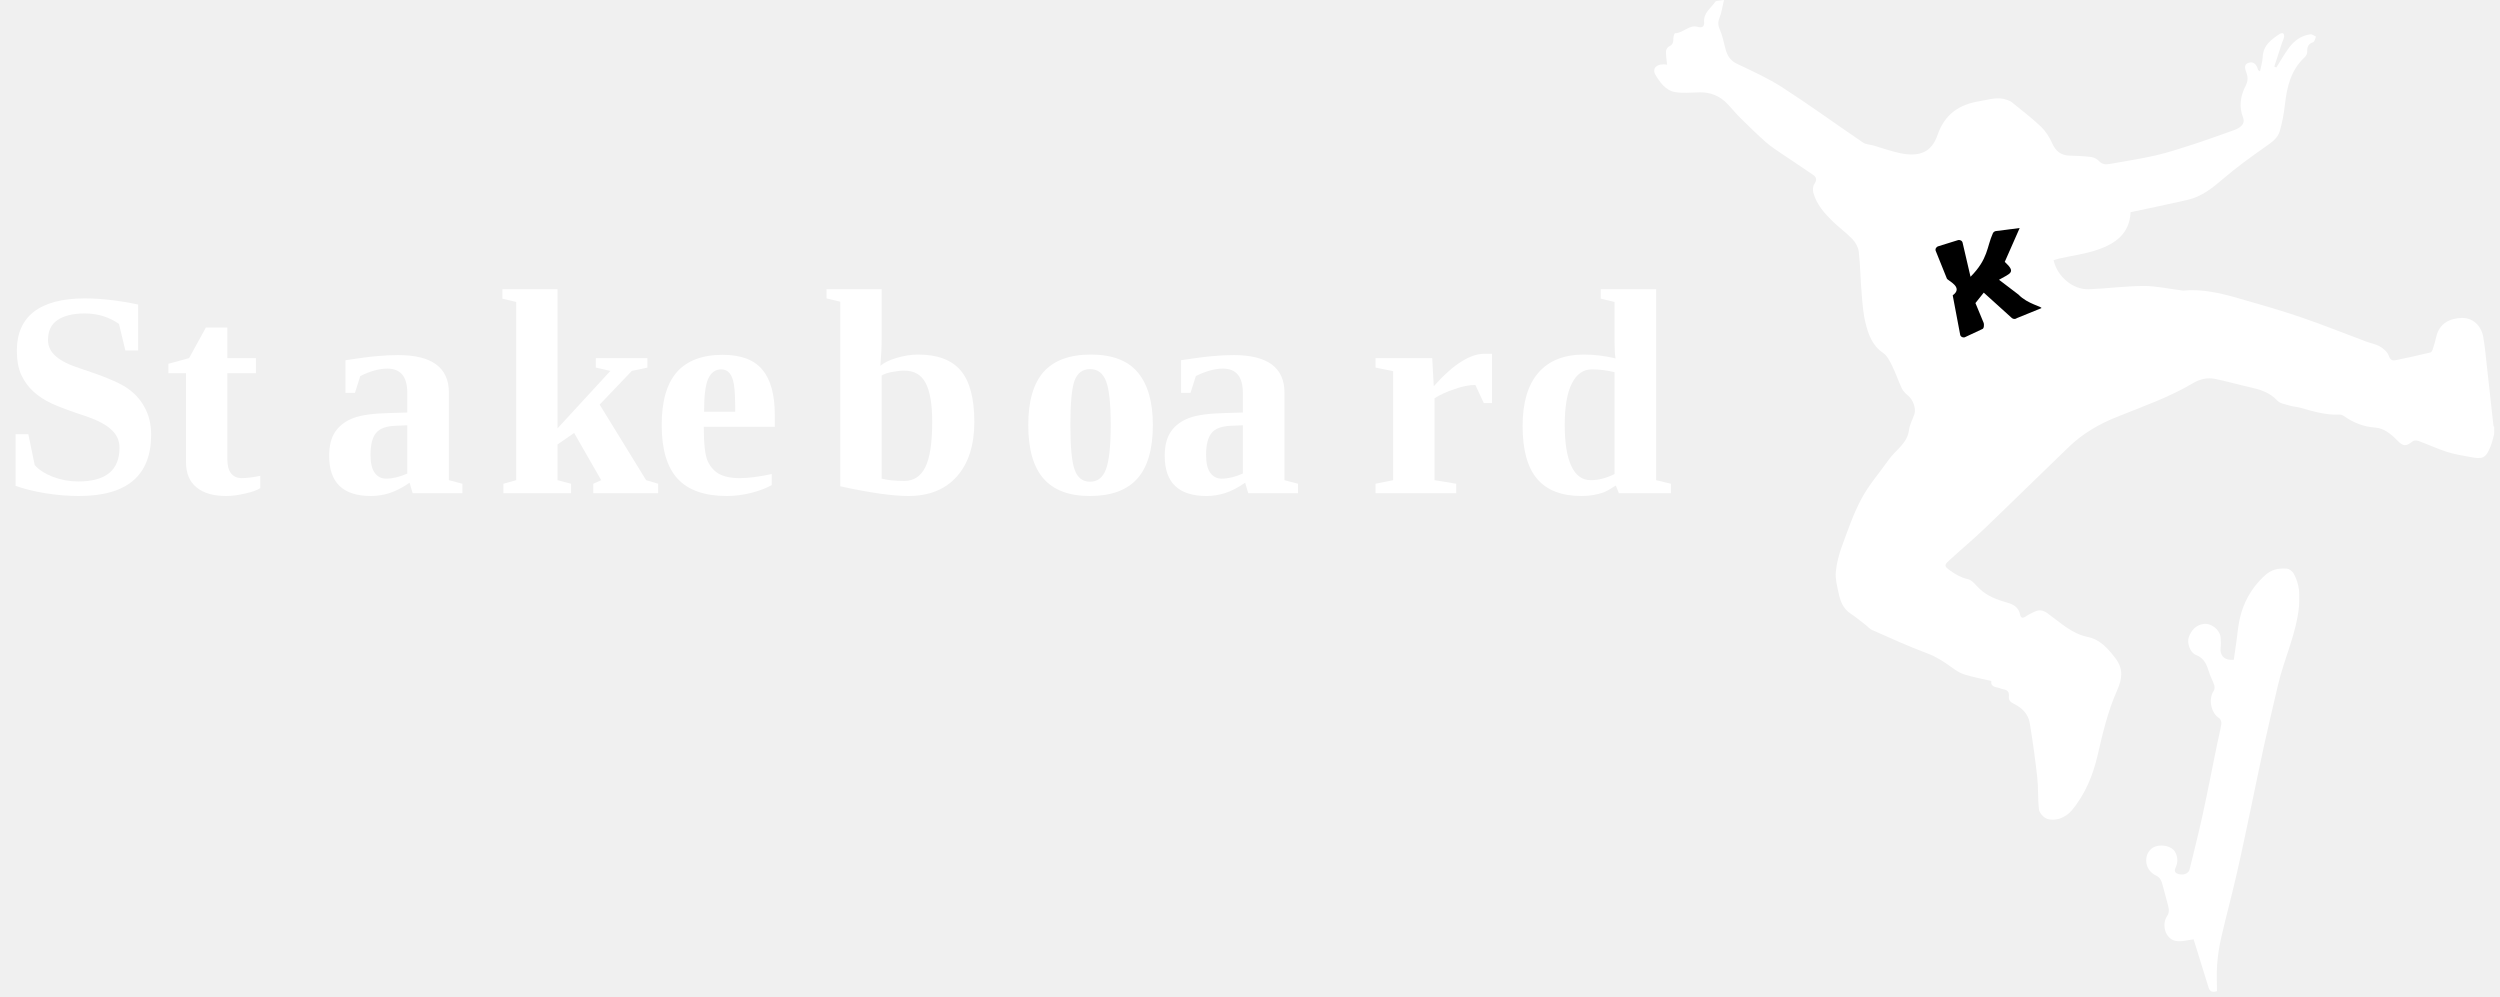
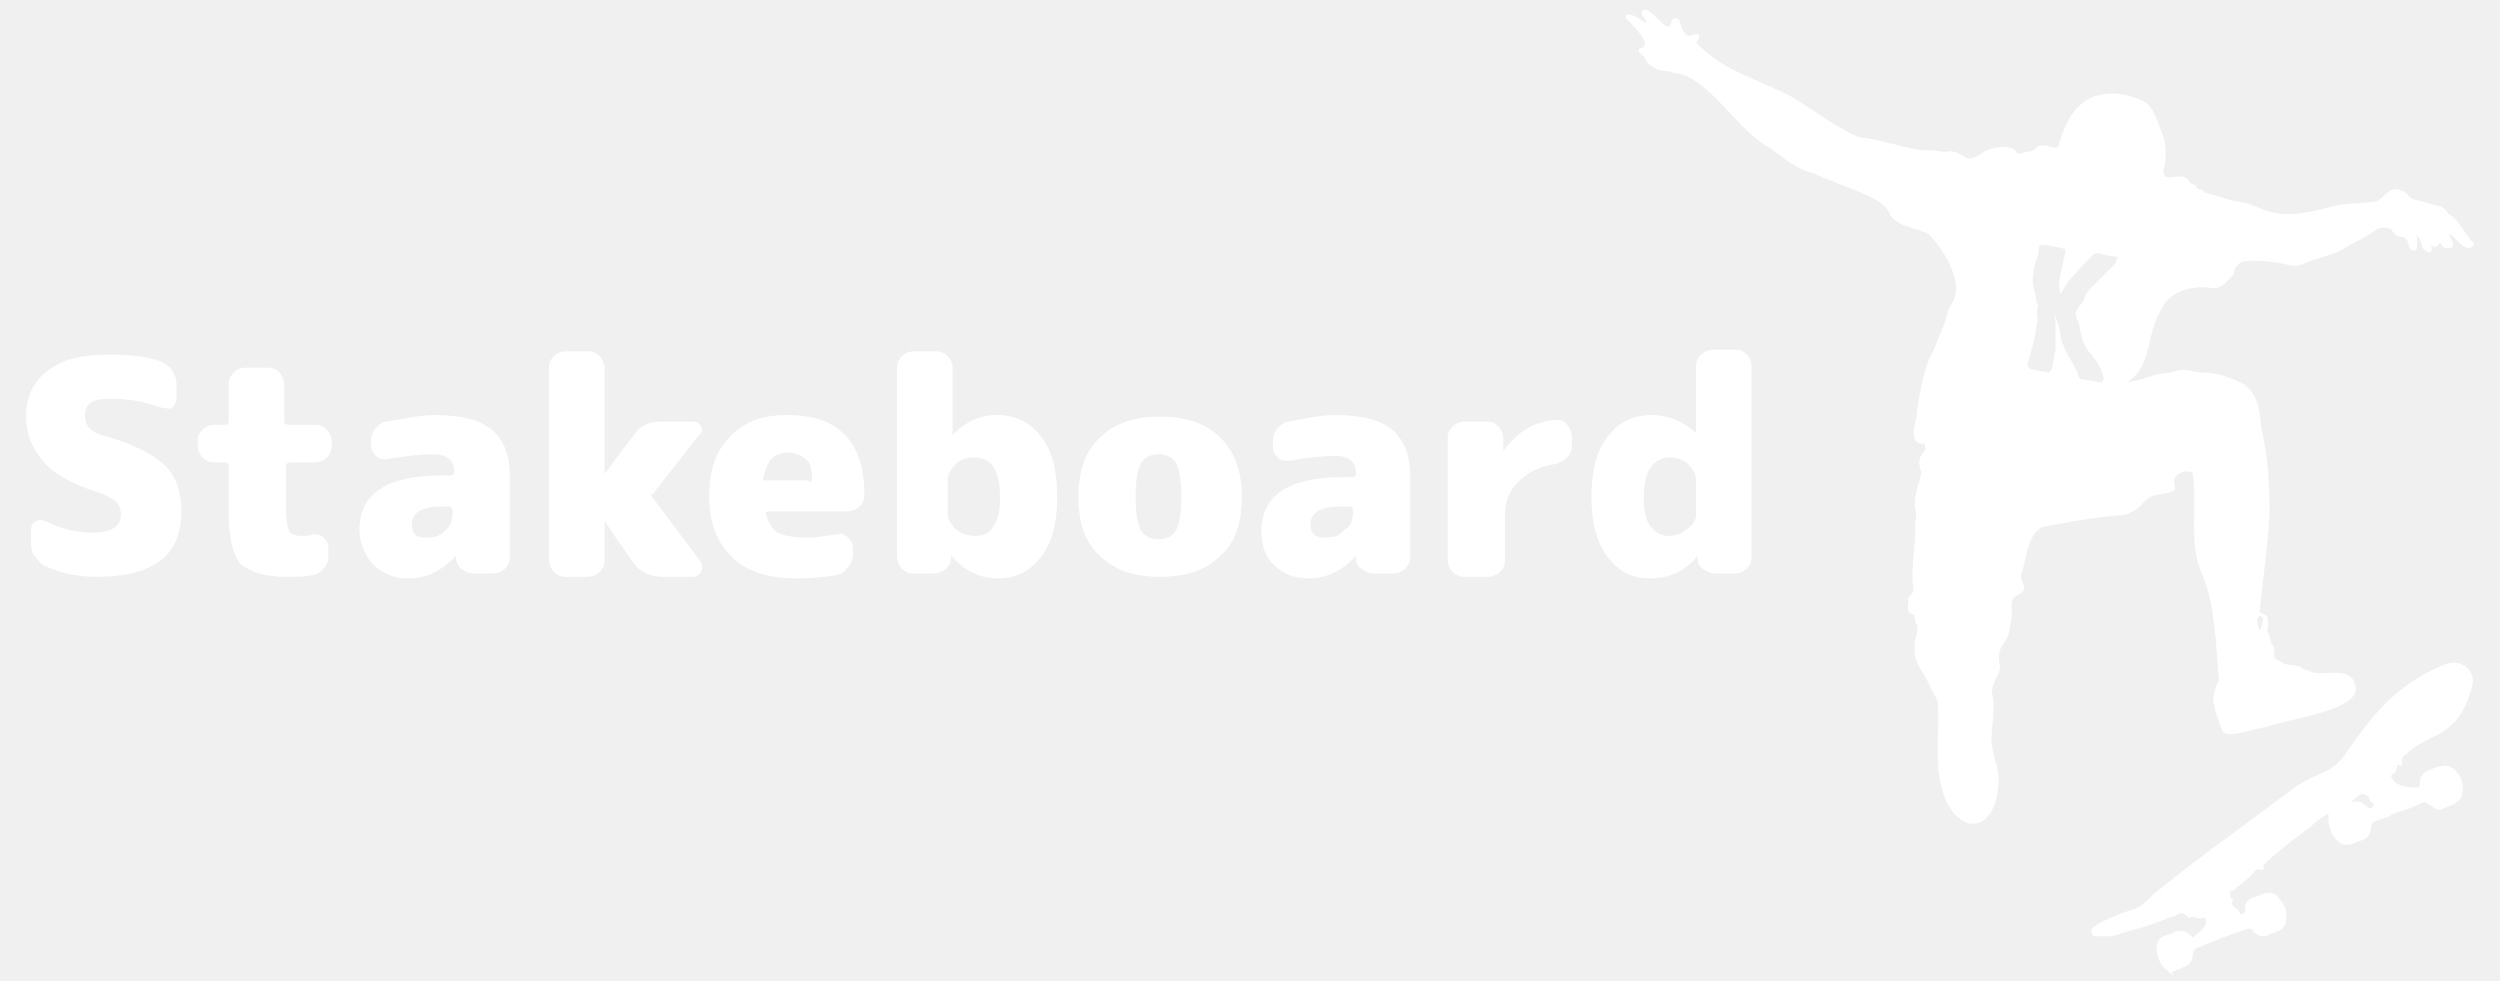
- <svg xmlns="http://www.w3.org/2000/svg" xmlns:xlink="http://www.w3.org/1999/xlink" width="153px" height="61px" viewBox="0 0 153 61" version="1.1">
-   <defs>
-     <polygon id="path-1" points="0 0 51.429 0 51.429 50.173 0 50.173" />
-     <polygon id="path-3" points="0 0 9.386 0 9.386 25.924 0 25.924" />
-   </defs>
-   <g id="Design" stroke="none" stroke-width="1" fill="none" fill-rule="evenodd">
-     <g id="Desktop-HD-Copy-5" transform="translate(-1074, -649)">
-       <g id="Group-7" transform="translate(1030, 557)">
-         <g id="Group-30" transform="translate(44, 92)">
-           <text id="Stakeboard" font-family="RoundedMplus1c-Black, Rounded Mplus 1c" font-size="18" font-weight="800" letter-spacing="-0.54" fill="#FFFFFF">
-             <tspan x="2.27373675e-13" y="30.185">S</tspan>
-             <tspan x="10.008" y="30.185" letter-spacing="-0.18">t</tspan>
-             <tspan x="19.566" y="30.185">a</tspan>
-             <tspan x="30.294" y="30.185" letter-spacing="-0.72">k</tspan>
-             <tspan x="39.888" y="30.185">e</tspan>
-             <tspan x="50.346" y="30.185" letter-spacing="0.18">b</tspan>
-             <tspan x="62.244" y="30.185">oa</tspan>
-             <tspan x="83.7" y="30.185" letter-spacing="-0.36">r</tspan>
-             <tspan x="92.448" y="30.185">d</tspan>
-           </text>
-           <g id="Group-29" transform="translate(101.2321, 0)">
-             <path d="M19.153,13.764 L20.545,13.33 C20.697,13.283 20.854,13.363 20.887,13.503 L21.452,15.934 C22.724,14.652 22.598,13.823 23.043,12.839 C23.078,12.762 23.155,12.702 23.243,12.682 L24.952,12.463 L23.89,14.874 C24.723,15.635 24.285,15.682 23.481,16.147 L24.872,17.206 C25.503,17.876 26.614,18.07 26.489,18.17 L24.761,18.874 C24.65,18.963 24.487,18.959 24.389,18.866 L22.395,17.063 L21.802,17.805 L22.393,19.232 C22.424,19.365 22.419,19.631 22.273,19.665 L21.036,20.244 C20.877,20.281 20.725,20.183 20.711,20.035 L20.184,17.255 C20.987,16.678 19.83,16.215 19.769,16.062 L18.976,14.093 C18.923,13.961 19.004,13.811 19.153,13.764" id="Fill-19" fill="#000000" />
-             <g id="Group-23">
-               <mask id="mask-2" fill="white">
-                 <use xlink:href="#path-1" />
-               </mask>
-               <g id="Clip-22" />
-               <path d="M51.429,26.505 C51.353,26.771 51.297,27.045 51.197,27.302 C50.898,28.067 50.691,28.106 49.976,27.974 C49.49,27.884 48.997,27.808 48.53,27.658 C47.935,27.468 47.365,27.202 46.779,26.986 C46.677,26.948 46.51,26.944 46.433,27.003 C46.017,27.326 45.857,27.341 45.485,26.958 C45.102,26.564 44.671,26.206 44.13,26.168 C43.404,26.116 42.788,25.866 42.21,25.458 C42.133,25.405 42.023,25.367 41.931,25.372 C41.095,25.414 40.312,25.168 39.523,24.948 C39.333,24.895 39.129,24.89 38.941,24.832 C38.665,24.747 38.318,24.709 38.143,24.519 C37.669,24.007 37.073,23.832 36.435,23.692 C35.725,23.535 35.025,23.327 34.313,23.186 C33.851,23.095 33.4,23.202 32.986,23.447 C31.509,24.321 29.894,24.884 28.312,25.519 C27.229,25.953 26.237,26.531 25.395,27.338 C23.659,29.004 21.947,30.695 20.209,32.36 C19.514,33.026 18.772,33.642 18.062,34.293 C17.723,34.605 17.764,34.664 18.132,34.928 C18.467,35.168 18.789,35.354 19.208,35.446 C19.48,35.506 19.696,35.832 19.929,36.047 C20.407,36.487 20.993,36.709 21.602,36.879 C21.996,36.99 22.308,37.166 22.397,37.609 C22.441,37.833 22.561,37.853 22.75,37.722 C22.922,37.602 23.116,37.513 23.308,37.425 C23.59,37.297 23.813,37.344 24.089,37.543 C24.859,38.096 25.545,38.781 26.545,38.984 C27.291,39.135 27.784,39.696 28.239,40.295 C28.739,40.955 28.643,41.559 28.328,42.268 C27.771,43.522 27.456,44.855 27.149,46.195 C26.865,47.434 26.381,48.627 25.538,49.621 C25.203,50.016 24.494,50.346 23.967,50.072 C23.779,49.975 23.574,49.728 23.551,49.528 C23.476,48.882 23.52,48.222 23.448,47.575 C23.326,46.467 23.171,45.362 22.991,44.261 C22.898,43.699 22.518,43.314 22.009,43.071 C21.807,42.973 21.684,42.852 21.711,42.611 C21.737,42.376 21.644,42.228 21.391,42.19 C21.259,42.17 21.136,42.095 21.004,42.074 C20.743,42.034 20.59,41.919 20.639,41.675 C20.069,41.542 19.51,41.441 18.972,41.273 C18.687,41.184 18.425,40.995 18.177,40.817 C17.716,40.487 17.259,40.186 16.711,39.984 C15.569,39.562 14.46,39.048 13.344,38.558 C13.19,38.491 13.073,38.342 12.935,38.237 C12.631,38.003 12.334,37.757 12.015,37.546 C11.55,37.239 11.389,36.765 11.284,36.268 C11.197,35.856 11.082,35.426 11.119,35.017 C11.167,34.485 11.305,33.947 11.49,33.442 C11.854,32.447 12.201,31.432 12.7,30.503 C13.153,29.66 13.803,28.923 14.359,28.134 C14.78,27.535 15.497,27.147 15.6,26.313 C15.642,25.98 15.821,25.665 15.931,25.339 C16.046,24.998 15.837,24.448 15.544,24.214 C15.392,24.093 15.241,23.939 15.158,23.766 C14.946,23.321 14.794,22.847 14.575,22.406 C14.429,22.112 14.267,21.772 14.013,21.598 C13.344,21.143 13.107,20.457 12.934,19.753 C12.787,19.155 12.748,18.527 12.697,17.909 C12.627,17.074 12.618,16.233 12.524,15.402 C12.494,15.131 12.327,14.835 12.135,14.633 C11.768,14.245 11.322,13.932 10.938,13.557 C10.421,13.051 9.936,12.507 9.741,11.786 C9.696,11.622 9.72,11.386 9.812,11.25 C9.966,11.022 9.947,10.852 9.747,10.714 C9.128,10.284 8.494,9.874 7.87,9.449 C7.523,9.212 7.164,8.985 6.85,8.709 C6.313,8.236 5.801,7.733 5.29,7.23 C5.014,6.958 4.768,6.655 4.502,6.372 C4.033,5.873 3.455,5.636 2.768,5.651 C2.274,5.661 1.769,5.718 1.289,5.637 C0.695,5.538 0.349,5.028 0.068,4.555 C-0.163,4.164 0.225,3.848 0.795,3.961 C0.768,3.682 0.72,3.412 0.725,3.144 C0.727,3.038 0.822,2.882 0.916,2.84 C1.143,2.737 1.184,2.582 1.176,2.36 C1.173,2.247 1.243,2.034 1.28,2.034 C1.784,2.03 2.141,1.491 2.669,1.644 C2.969,1.731 3.079,1.605 3.059,1.349 C3.013,0.782 3.48,0.505 3.738,0.114 C3.794,0.03 4.008,0.051 4.274,0 C4.173,0.424 4.13,0.78 3.999,1.1 C3.886,1.373 3.916,1.575 4.031,1.837 C4.182,2.182 4.257,2.562 4.35,2.931 C4.457,3.354 4.627,3.692 5.062,3.9 C6.009,4.352 6.976,4.785 7.853,5.352 C9.525,6.432 11.137,7.606 12.785,8.724 C12.958,8.842 13.209,8.844 13.423,8.905 C13.98,9.066 14.528,9.27 15.094,9.382 C16.304,9.623 16.996,9.27 17.345,8.263 C17.794,6.968 18.682,6.39 19.932,6.19 C20.479,6.102 21.024,5.902 21.586,6.109 C21.689,6.147 21.801,6.183 21.884,6.251 C22.483,6.738 23.1,7.206 23.659,7.736 C23.951,8.014 24.19,8.381 24.353,8.751 C24.57,9.244 24.883,9.508 25.421,9.524 C25.858,9.536 26.297,9.552 26.731,9.606 C26.9,9.628 27.097,9.719 27.21,9.843 C27.411,10.066 27.634,10.08 27.891,10.033 C28.827,9.863 29.77,9.724 30.696,9.511 C31.476,9.331 32.24,9.078 33.002,8.831 C33.8,8.572 34.587,8.283 35.378,8.005 C35.505,7.96 35.637,7.915 35.751,7.846 C35.998,7.697 36.163,7.505 36.039,7.184 C35.78,6.514 35.884,5.867 36.202,5.248 C36.336,4.987 36.352,4.742 36.255,4.469 C36.178,4.252 36.058,3.966 36.352,3.853 C36.665,3.731 36.869,3.931 36.95,4.246 C36.961,4.286 36.986,4.323 37.081,4.362 C37.138,4.068 37.233,3.776 37.246,3.481 C37.278,2.754 37.789,2.407 38.31,2.061 C38.361,2.028 38.484,2.019 38.51,2.05 C38.553,2.103 38.567,2.203 38.552,2.274 C38.528,2.393 38.466,2.504 38.427,2.621 C38.269,3.104 38.113,3.589 37.955,4.073 C37.997,4.091 38.039,4.11 38.08,4.128 C38.335,3.726 38.569,3.308 38.852,2.926 C39.177,2.487 39.608,2.172 40.167,2.099 C40.273,2.086 40.393,2.193 40.507,2.244 C40.451,2.36 40.42,2.552 40.335,2.58 C40.019,2.685 39.958,2.89 39.97,3.185 C39.974,3.292 39.892,3.429 39.808,3.507 C38.974,4.287 38.73,5.301 38.609,6.381 C38.547,6.932 38.444,7.484 38.294,8.017 C38.163,8.48 37.76,8.733 37.376,9.005 C36.516,9.614 35.654,10.229 34.857,10.915 C34.19,11.489 33.522,12.032 32.65,12.232 C31.487,12.5 30.317,12.738 29.16,12.986 C29.097,14.31 28.223,14.897 27.2,15.264 C26.442,15.536 25.621,15.635 24.828,15.814 C24.699,15.843 24.573,15.888 24.447,15.925 C24.678,16.934 25.63,17.739 26.614,17.702 C27.725,17.66 28.832,17.506 29.942,17.501 C30.693,17.497 31.445,17.667 32.197,17.76 C32.259,17.768 32.322,17.789 32.382,17.784 C33.534,17.674 34.638,17.933 35.728,18.245 C37.02,18.615 38.314,18.984 39.586,19.416 C40.926,19.872 42.24,20.405 43.567,20.9 C43.855,21.008 44.172,21.06 44.432,21.213 C44.649,21.341 44.887,21.55 44.961,21.774 C45.049,22.038 45.193,22.082 45.386,22.043 C46.098,21.9 46.806,21.737 47.513,21.57 C47.569,21.556 47.625,21.461 47.647,21.393 C47.729,21.134 47.808,20.874 47.868,20.61 C48.05,19.798 48.688,19.476 49.43,19.458 C50.075,19.441 50.609,19.895 50.739,20.607 C50.852,21.228 50.902,21.861 50.973,22.489 C51.108,23.688 51.237,24.887 51.372,26.085 C51.374,26.101 51.409,26.112 51.429,26.126 L51.429,26.505 Z" id="Fill-21" fill="#FFFFFF" mask="url(#mask-2)" />
-             </g>
-             <g id="Group-26" transform="translate(30.11, 34.78074)">
-               <mask id="mask-4" fill="white">
-                 <use xlink:href="#path-3" />
-               </mask>
-               <g id="Clip-25" />
-               <path d="M4.337,25.877 C4.056,25.993 3.895,25.887 3.82,25.651 C3.505,24.651 3.199,23.649 2.908,22.708 C2.572,22.742 2.162,22.877 1.797,22.8 C1.16,22.667 0.925,21.779 1.306,21.245 C1.387,21.132 1.41,20.933 1.378,20.792 C1.272,20.312 1.125,19.841 1.003,19.364 C0.941,19.124 0.87,18.933 0.608,18.805 C-0.07,18.476 -0.202,17.637 0.317,17.166 C0.603,16.907 1.206,16.897 1.575,17.145 C1.876,17.347 2,17.841 1.844,18.223 C1.767,18.41 1.656,18.603 1.954,18.702 C2.274,18.81 2.599,18.686 2.662,18.427 C2.932,17.312 3.217,16.2 3.461,15.08 C3.771,13.655 4.046,12.223 4.339,10.795 C4.426,10.372 4.535,9.952 4.604,9.526 C4.622,9.414 4.56,9.224 4.473,9.171 C3.982,8.872 3.791,8.02 4.133,7.505 C4.192,7.417 4.204,7.26 4.171,7.157 C4.084,6.887 3.941,6.636 3.856,6.367 C3.712,5.908 3.569,5.501 3.04,5.296 C2.681,5.156 2.492,4.55 2.61,4.219 C2.759,3.804 3.027,3.489 3.495,3.408 C3.964,3.326 4.516,3.747 4.56,4.233 C4.58,4.446 4.582,4.665 4.558,4.877 C4.513,5.285 4.74,5.575 5.154,5.6 C5.216,5.604 5.279,5.601 5.366,5.601 C5.453,4.97 5.552,4.348 5.624,3.723 C5.777,2.412 6.314,1.295 7.297,0.411 C7.652,0.091 8.108,-0.029 8.574,0.006 C8.737,0.018 8.947,0.171 9.03,0.319 C9.381,0.943 9.427,1.615 9.358,2.328 C9.195,4.011 8.446,5.529 8.07,7.15 C7.785,8.377 7.492,9.601 7.221,10.83 C6.953,12.049 6.71,13.273 6.451,14.494 C6.154,15.895 5.867,17.299 5.546,18.695 C5.246,20.005 4.894,21.304 4.593,22.614 C4.469,23.155 4.389,23.711 4.346,24.264 C4.305,24.803 4.337,25.347 4.337,25.877" id="Fill-24" fill="#FFFFFF" mask="url(#mask-4)" />
-             </g>
-             <path d="M17.387,15.073 L18.584,14.7 C18.714,14.66 18.85,14.728 18.878,14.849 L19.364,16.939 C20.457,15.836 20.349,15.124 20.731,14.278 C20.761,14.211 20.828,14.16 20.903,14.143 L22.372,13.955 L21.459,16.027 C22.175,16.682 21.799,16.722 21.108,17.122 L22.303,18.032 C22.847,18.608 23.802,18.775 23.694,18.861 L22.208,19.466 C22.113,19.542 21.973,19.539 21.889,19.459 L20.174,17.909 L19.665,18.547 L20.173,19.774 C20.199,19.888 20.195,20.117 20.069,20.146 L19.006,20.644 C18.869,20.675 18.738,20.591 18.726,20.464 L18.274,18.074 C18.964,17.578 17.969,17.18 17.917,17.049 L17.235,15.356 C17.189,15.243 17.259,15.113 17.387,15.073" id="Fill-27" fill="#000000" />
-           </g>
-         </g>
-       </g>
+ <svg xmlns="http://www.w3.org/2000/svg" version="1.1" id="Ebene_1" x="0px" y="0px" viewBox="0 0 153 60" style="enable-background:new 0 0 153 60;" xml:space="preserve">
+   <style type="text/css">
+ 	.st0{fill:#FFFFFF;}
+ </style>
+   <g>
+     <g>
+       <path class="st0" d="M6.5,26.7c1.7,0.5,2.9,1.1,3.6,1.8c0.7,0.7,1,1.6,1,2.8c0,2.7-1.7,4-5.2,4c-1.1,0-2.1-0.2-3-0.6    c-0.3-0.1-0.5-0.3-0.7-0.6C2,34,1.9,33.6,1.9,33.3v-0.9c0-0.2,0.1-0.4,0.3-0.5c0.2-0.1,0.4-0.1,0.6,0c1,0.5,1.9,0.7,2.9,0.7    c1.1,0,1.7-0.4,1.7-1.1c0-0.3-0.1-0.6-0.3-0.8c-0.2-0.2-0.5-0.3-0.9-0.5c-1.6-0.5-2.8-1.1-3.5-1.9c-0.7-0.8-1.1-1.7-1.1-2.8    c0-1.2,0.4-2.1,1.3-2.8c0.9-0.7,2.1-1,3.8-1c1.2,0,2.2,0.1,3.1,0.4c0.3,0.1,0.5,0.3,0.7,0.5c0.2,0.3,0.3,0.6,0.3,0.9v0.9    c0,0.2-0.1,0.4-0.3,0.6C10.2,25,10,25,9.7,24.9c-1.1-0.4-2.1-0.5-3-0.5c-1,0-1.5,0.3-1.5,1C5.2,26.1,5.6,26.5,6.5,26.7z" />
+       <path class="st0" d="M19.3,26c0.3,0,0.5,0.1,0.7,0.3s0.3,0.5,0.3,0.7v0.3c0,0.3-0.1,0.5-0.3,0.7c-0.2,0.2-0.5,0.3-0.7,0.3h-1.6    c-0.1,0-0.2,0.1-0.2,0.2v2.6c0,0.7,0.1,1.2,0.2,1.4c0.1,0.2,0.4,0.3,0.8,0.3c0.2,0,0.4,0,0.6-0.1c0.3,0,0.5,0,0.7,0.2    c0.2,0.2,0.3,0.4,0.3,0.6v0.5c0,0.3-0.1,0.6-0.3,0.8c-0.2,0.2-0.4,0.4-0.7,0.4c-0.4,0.1-1,0.1-1.6,0.1c-1.3,0-2.2-0.3-2.8-0.8    C14.3,34,14,33,14,31.5v-3c0-0.1-0.1-0.2-0.2-0.2h-0.7c-0.3,0-0.5-0.1-0.7-0.3c-0.2-0.2-0.3-0.5-0.3-0.7V27c0-0.3,0.1-0.5,0.3-0.7    s0.5-0.3,0.7-0.3h0.7c0.1,0,0.2-0.1,0.2-0.2v-2.3c0-0.3,0.1-0.5,0.3-0.7c0.2-0.2,0.5-0.3,0.7-0.3h1.4c0.3,0,0.5,0.1,0.7,0.3    c0.2,0.2,0.3,0.5,0.3,0.7v2.3c0,0.1,0.1,0.2,0.2,0.2H19.3z" />
+       <path class="st0" d="M26.6,25.4c1.6,0,2.8,0.3,3.5,0.9c0.7,0.6,1.1,1.5,1.1,2.8v5c0,0.3-0.1,0.5-0.3,0.7c-0.2,0.2-0.5,0.3-0.7,0.3    H29c-0.3,0-0.5-0.1-0.8-0.3c-0.2-0.2-0.3-0.5-0.3-0.7V34c0,0,0,0,0,0c0,0,0,0,0,0c-0.8,0.9-1.8,1.4-2.9,1.4    c-0.9,0-1.6-0.3-2.1-0.8S22,33.3,22,32.4c0-2.2,1.7-3.3,5-3.3h0.6c0.1,0,0.2-0.1,0.2-0.2v0c0-0.7-0.4-1.1-1.3-1.1    c-0.7,0-1.7,0.1-2.8,0.3c-0.3,0-0.5,0-0.7-0.2c-0.2-0.2-0.3-0.4-0.3-0.7V27c0-0.3,0.1-0.6,0.3-0.8c0.2-0.2,0.4-0.4,0.7-0.4    C24.8,25.6,25.8,25.4,26.6,25.4z M27.7,31.3v-0.1c0-0.1-0.1-0.2-0.2-0.2H27c-1.2,0-1.8,0.4-1.8,1.1c0,0.6,0.3,0.8,0.9,0.8    c0.5,0,0.9-0.1,1.2-0.5C27.6,32.2,27.7,31.8,27.7,31.3z" />
+       <path class="st0" d="M39.9,30.4l3,4c0.1,0.2,0.1,0.4,0,0.6c-0.1,0.2-0.3,0.3-0.5,0.3h-1.9c-0.7,0-1.3-0.3-1.7-0.8l-1.8-2.6    c0,0,0,0,0,0c0,0,0,0,0,0v2.4c0,0.3-0.1,0.5-0.3,0.7c-0.2,0.2-0.5,0.3-0.7,0.3h-1.4c-0.3,0-0.5-0.1-0.7-0.3    c-0.2-0.2-0.3-0.5-0.3-0.7V22.5c0-0.3,0.1-0.5,0.3-0.7c0.2-0.2,0.5-0.3,0.7-0.3H36c0.3,0,0.5,0.1,0.7,0.3c0.2,0.2,0.3,0.5,0.3,0.7    v6.5c0,0,0,0,0,0l0,0l1.8-2.4c0.4-0.6,1-0.8,1.7-0.8h1.9c0.2,0,0.4,0.1,0.5,0.3c0.1,0.2,0.1,0.4-0.1,0.5l-2.9,3.7    C39.8,30.2,39.8,30.3,39.9,30.4z" />
+       <path class="st0" d="M48.2,25.4c3.1,0,4.7,1.6,4.7,4.9c0,0.3-0.1,0.5-0.3,0.7c-0.2,0.2-0.5,0.3-0.8,0.3H47c-0.1,0-0.2,0.1-0.1,0.2    c0.1,0.5,0.4,0.9,0.7,1.1c0.4,0.2,1,0.3,1.8,0.3c0.5,0,1.1-0.1,1.8-0.2c0.3-0.1,0.5,0,0.7,0.2c0.2,0.2,0.3,0.4,0.3,0.7v0.3    c0,0.3-0.1,0.6-0.3,0.8c-0.2,0.3-0.4,0.4-0.7,0.5c-0.7,0.1-1.5,0.2-2.4,0.2c-1.7,0-3.1-0.4-4-1.3c-0.9-0.9-1.4-2.1-1.4-3.7    c0-1.6,0.4-2.8,1.3-3.7S46.6,25.4,48.2,25.4z M49.5,29.5c0.1,0,0.2-0.1,0.2-0.2c0-0.6-0.1-1-0.4-1.2c-0.2-0.2-0.6-0.4-1-0.4    c-0.5,0-0.8,0.1-1.1,0.4c-0.2,0.2-0.4,0.7-0.5,1.2c0,0.1,0,0.1,0.1,0.1H49.5z" />
+       <path class="st0" d="M61,25.4c1.1,0,2,0.4,2.7,1.3c0.7,0.9,1,2.1,1,3.7c0,1.6-0.3,2.8-1,3.7c-0.7,0.9-1.6,1.3-2.6,1.3    c-1.2,0-2.1-0.5-2.9-1.4c0,0,0,0,0,0c0,0,0,0,0,0v0.1c0,0.3-0.1,0.5-0.3,0.7c-0.2,0.2-0.5,0.3-0.8,0.3h-1.2    c-0.3,0-0.5-0.1-0.7-0.3c-0.2-0.2-0.3-0.5-0.3-0.7V22.5c0-0.3,0.1-0.5,0.3-0.7c0.2-0.2,0.5-0.3,0.7-0.3h1.4c0.3,0,0.5,0.1,0.7,0.3    c0.2,0.2,0.3,0.5,0.3,0.7v4.1c0,0,0,0,0,0c0,0,0,0,0,0C59.1,25.8,60,25.4,61,25.4z M59.7,32.8c0.5,0,0.9-0.2,1.1-0.6    c0.3-0.4,0.4-1,0.4-1.8c0-1.6-0.5-2.4-1.6-2.4c-0.4,0-0.8,0.1-1.1,0.4c-0.3,0.3-0.5,0.6-0.5,1v2c0,0.4,0.2,0.7,0.5,1    C58.9,32.7,59.3,32.8,59.7,32.8z" />
+       <path class="st0" d="M67.3,26.8c0.9-0.9,2.1-1.3,3.7-1.3c1.6,0,2.8,0.4,3.7,1.3c0.9,0.9,1.3,2.1,1.3,3.6c0,1.6-0.4,2.8-1.3,3.6    c-0.9,0.9-2.1,1.3-3.7,1.3c-1.6,0-2.8-0.4-3.7-1.3C66.4,33.2,66,32,66,30.4C66,28.9,66.4,27.6,67.3,26.8z M69.8,32.4    c0.2,0.4,0.6,0.6,1.1,0.6c0.5,0,0.9-0.2,1.1-0.6c0.2-0.4,0.3-1.1,0.3-2c0-0.9-0.1-1.6-0.3-2c-0.2-0.4-0.6-0.6-1.1-0.6    c-0.5,0-0.9,0.2-1.1,0.6c-0.2,0.4-0.3,1.1-0.3,2C69.5,31.4,69.6,32,69.8,32.4z" />
+       <path class="st0" d="M81.7,25.4c1.6,0,2.8,0.3,3.5,0.9c0.7,0.6,1.1,1.5,1.1,2.8v5c0,0.3-0.1,0.5-0.3,0.7c-0.2,0.2-0.5,0.3-0.7,0.3    h-1.2c-0.3,0-0.5-0.1-0.8-0.3S83,34.4,83,34.1V34c0,0,0,0,0,0s0,0,0,0c-0.8,0.9-1.8,1.4-2.9,1.4c-0.9,0-1.6-0.3-2.1-0.8    c-0.6-0.5-0.8-1.3-0.8-2.1c0-2.2,1.7-3.3,5-3.3h0.6c0.1,0,0.2-0.1,0.2-0.2v0c0-0.7-0.4-1.1-1.3-1.1c-0.7,0-1.7,0.1-2.8,0.3    c-0.3,0-0.5,0-0.7-0.2c-0.2-0.2-0.3-0.4-0.3-0.7V27c0-0.3,0.1-0.6,0.3-0.8s0.4-0.4,0.7-0.4C79.9,25.6,80.9,25.4,81.7,25.4z     M82.8,31.3v-0.1c0-0.1-0.1-0.2-0.2-0.2h-0.6c-1.2,0-1.8,0.4-1.8,1.1c0,0.6,0.3,0.8,0.9,0.8c0.5,0,0.9-0.1,1.2-0.5    C82.7,32.2,82.8,31.8,82.8,31.3z" />
+       <path class="st0" d="M95.2,25.7c0.3,0,0.5,0,0.7,0.3c0.2,0.2,0.3,0.5,0.3,0.8v0.5c0,0.3-0.1,0.5-0.3,0.7c-0.2,0.2-0.4,0.3-0.7,0.4    c-0.9,0.1-1.7,0.5-2.3,1.1c-0.6,0.6-0.8,1.3-0.8,2.1v2.7c0,0.3-0.1,0.5-0.3,0.7c-0.2,0.2-0.5,0.3-0.7,0.3h-1.5    c-0.3,0-0.5-0.1-0.7-0.3c-0.2-0.2-0.3-0.5-0.3-0.7v-7.5c0-0.3,0.1-0.5,0.3-0.7c0.2-0.2,0.5-0.3,0.7-0.3H91c0.3,0,0.5,0.1,0.7,0.3    c0.2,0.2,0.3,0.5,0.3,0.7v0.8c0,0,0,0,0,0c0,0,0,0,0,0C92.9,26.4,93.9,25.8,95.2,25.7z" />
+       <path class="st0" d="M106.2,21.4c0.3,0,0.5,0.1,0.7,0.3c0.2,0.2,0.3,0.5,0.3,0.7v11.7c0,0.3-0.1,0.5-0.3,0.7    c-0.2,0.2-0.5,0.3-0.7,0.3H105c-0.3,0-0.5-0.1-0.8-0.3s-0.3-0.5-0.3-0.7V34c0,0,0,0,0,0c0,0,0,0,0,0c-0.7,0.9-1.7,1.4-2.9,1.4    c-1.1,0-1.9-0.4-2.6-1.3c-0.7-0.9-1-2.1-1-3.7c0-1.6,0.3-2.8,1-3.7c0.7-0.9,1.6-1.3,2.7-1.3c1,0,1.9,0.4,2.7,1.1c0,0,0,0,0,0    c0,0,0,0,0,0v-4.1c0-0.3,0.1-0.5,0.3-0.7c0.2-0.2,0.5-0.3,0.7-0.3H106.2z M103.8,31.4v-2c0-0.4-0.2-0.7-0.5-1    c-0.3-0.3-0.7-0.4-1.1-0.4c-1,0-1.6,0.8-1.6,2.4c0,0.8,0.1,1.4,0.4,1.8c0.3,0.4,0.7,0.6,1.1,0.6c0.4,0,0.8-0.1,1.1-0.4    C103.7,32.1,103.8,31.8,103.8,31.4z" />
    </g>
+     <path class="st0" d="M132.9,59.6C132.9,59.6,132.9,59.6,132.9,59.6c-0.6-0.4-0.8-0.8-0.9-1.3c-0.1-0.7,0.2-1,0.7-1.1   c0.2-0.1,0.3-0.1,0.5-0.2c0.3-0.1,0.6,0,0.8,0.2c0.1,0,0.1,0.1,0.1,0.1c0.1,0.1,0.1,0.1,0.2,0c0.2-0.2,0.5-0.4,0.6-0.6   c0.1-0.1,0.1-0.2,0.1-0.4c0-0.1-0.1-0.2-0.2-0.1c-0.2,0-0.4,0-0.6-0.1c-0.1,0-0.1,0-0.1,0c-0.1,0.1-0.1,0.1-0.2,0   c-0.2-0.2-0.4-0.3-0.7-0.1c-0.1,0.1-0.2,0.1-0.3,0.1c-0.7,0.3-1.5,0.6-2.3,0.8c-0.5,0.1-0.9,0.3-1.4,0.4c-0.3,0-0.6,0-0.9,0   c-0.2,0-0.3-0.1-0.3-0.3c0-0.2,0-0.2,0.2-0.3c0.2-0.2,0.5-0.3,0.7-0.4c0.6-0.3,1.2-0.5,1.8-0.7c0.2-0.1,0.3-0.1,0.5-0.3   c0.3-0.3,0.7-0.7,1-0.9c1.1-0.9,2.3-1.8,3.5-2.7c1.4-1,2.8-2.1,4.2-3.1c0.6-0.5,1.3-0.9,2-1.2c0.8-0.3,1.4-0.8,1.8-1.5   c0.5-0.7,1-1.4,1.6-2.1c1.1-1.3,2.4-2.3,4-3c0.4-0.2,0.8-0.3,1.2-0.2c0.4,0.1,0.7,0.4,0.8,0.8c0.1,0.3,0,0.6-0.1,0.9   c-0.2,0.7-0.5,1.4-1,1.9c-0.4,0.4-0.8,0.7-1.3,0.9c-0.6,0.3-1.2,0.6-1.7,1.1c-0.2,0.1-0.2,0.3-0.2,0.5c0,0.2,0,0.2-0.2,0.1   c0,0,0,0-0.1,0c0,0,0,0,0,0.1c0,0.2-0.1,0.4-0.3,0.5c-0.1,0.1-0.1,0.1,0,0.2c0.1,0.3,0.4,0.4,0.6,0.5c0.2,0,0.4,0.1,0.7,0.1   c0.3,0,0.4,0,0.4-0.3c0-0.3,0.1-0.5,0.4-0.7c0.3-0.1,0.6-0.3,0.9-0.3c0.3-0.1,0.5,0,0.7,0.1c0.5,0.4,0.7,0.9,0.6,1.5   c0,0.3-0.2,0.5-0.5,0.7c-0.2,0.1-0.5,0.2-0.7,0.3c-0.2,0.1-0.4,0.1-0.6-0.1c-0.1-0.1-0.2-0.1-0.3-0.2c-0.1-0.1-0.2-0.1-0.3-0.1   c-0.3,0.1-0.6,0.3-0.9,0.4c-0.3,0.1-0.6,0.2-0.9,0.3c-0.3,0.2-0.7,0.3-1,0.4c-0.3,0.1-0.4,0.2-0.4,0.5c0,0.3-0.2,0.6-0.5,0.7   c-0.2,0.1-0.4,0.1-0.5,0.2c-0.5,0.2-0.9,0.1-1.2-0.3c-0.3-0.4-0.4-0.8-0.4-1.3c0-0.1,0-0.1,0-0.2c-0.1,0-0.1,0.1-0.2,0.1   c-0.3,0.2-0.6,0.4-0.9,0.7c-0.8,0.6-1.6,1.2-2.4,1.9c-0.1,0.1-0.3,0.2-0.4,0.4c0,0-0.1,0.1-0.1,0.1c0.1,0.2,0,0.3-0.2,0.2   c-0.1,0-0.2,0-0.3,0.1c-0.3,0.4-0.7,0.7-1.1,1c0,0,0,0,0,0c-0.1,0.1-0.1,0.2-0.3,0.2c-0.1,0-0.1,0-0.1,0.1c0,0.2-0.1,0.3,0.1,0.4   c0.1,0.1,0.1,0.1,0,0.2c0,0.1,0,0.2,0.1,0.3c0.2,0.1,0.3,0.2,0.4,0.4c0.1,0.1,0.1,0.1,0.2,0c0.1,0,0.1-0.1,0.1-0.2c0,0,0-0.1,0-0.1   c0-0.4,0.2-0.6,0.6-0.7c0.2-0.1,0.3-0.1,0.5-0.2c0.4-0.1,0.7-0.1,0.9,0.2c0.4,0.4,0.6,0.8,0.5,1.4c0,0.3-0.2,0.6-0.5,0.7   c-0.2,0.1-0.4,0.1-0.5,0.2c-0.4,0.2-0.7,0.1-1-0.2c-0.1-0.2-0.3-0.2-0.5-0.1c-1,0.3-1.9,0.7-2.9,1.1c-0.2,0.1-0.3,0.2-0.3,0.4   c0,0.4-0.2,0.7-0.6,0.8c-0.2,0.1-0.5,0.2-0.7,0.3C133.1,59.7,133,59.7,132.9,59.6z M144.5,49.1c0.1,0.1,0.3,0.2,0.4,0.3   c0.1,0.1,0.2,0.1,0.3,0c0.1-0.1,0.1-0.2,0-0.3c-0.1,0-0.2-0.1-0.2-0.2c0-0.2-0.2-0.2-0.3-0.3c-0.1,0-0.1,0-0.2,0   c-0.2,0.1-0.4,0.3-0.6,0.5C144,49.1,144.3,49,144.5,49.1z" />
+     <path class="st0" d="M151.1,14.5c-0.4-0.4-0.6-1-1.1-1.3c-0.3-0.2-0.4-0.6-0.8-0.6c-0.5-0.1-1-0.3-1.5-0.4   c-0.3-0.1-0.4-0.5-0.7-0.5c-0.7-0.4-1,0.3-1.5,0.6c-0.9,0.2-1.8,0.1-2.6,0.3c-1.2,0.3-2.6,0.7-3.8,0.4c-0.6-0.1-1.2-0.5-1.8-0.6   c-0.8-0.1-1.5-0.4-2.3-0.6c-0.1,0-0.2-0.2-0.3-0.2c-0.1,0-0.2,0-0.3-0.2c-0.1-0.2-0.4-0.1-0.4-0.3c-0.5-0.6-1-0.1-1.5-0.3   c-0.1-0.1-0.1-0.2-0.1-0.4c0.2-0.7,0.2-1.6-0.1-2.3c-0.3-0.7-0.5-1.7-1.3-2c-0.8-0.3-1.6-0.5-2.4-0.3c-1.5,0.2-2.3,1.8-2.6,3.1   c-0.2,0.3-0.7,0-0.9,0c-0.2,0-0.4,0-0.5,0.2c-0.3,0.2-0.7,0.2-1,0.3c-0.1,0-0.1,0-0.2-0.1c-0.3-0.5-1.3-0.3-1.8-0.1   c-0.4,0.2-0.9,0.7-1.4,0.4c0-0.1-0.1-0.1-0.1-0.1c-0.2,0-0.3-0.2-0.5-0.2c-0.2-0.1-0.5,0-0.7,0c-0.6-0.2-1.2,0-1.8-0.2   c-1.1-0.2-2.2-0.6-3.3-0.7c-1.5-0.6-2.8-1.7-4.2-2.5c-1.9-1-4.2-1.6-5.7-3.2c-0.2-0.1,0.1-0.3,0.1-0.4c-0.1-0.7-0.8,0.7-1.2-1   c0-0.2-0.4-0.3-0.5,0c-0.1,0.2,0,0.4-0.3,0.3c-0.4-0.2-0.7-0.7-1.2-1c-0.1,0-0.1,0-0.2,0c-0.4,0.3,0.3,0.6,0.1,0.8   c-0.3-0.2-0.8-0.6-1.2-0.5c0,0.1,0,0.2,0,0.2c2.5,2.5,0.1,1.4,1,2.3c0.1,0,0.2,0.1,0.2,0.2c0.1,0.3,0.3,0.4,0.5,0.5   c0.3,0.3,0.7,0.2,1.1,0.3c0.1,0.1,0.3,0.1,0.4,0.1c2,0.4,3.7,3.6,5.7,4.6c0.8,0.6,1.6,1.3,2.6,1.5c1.6,0.8,4.2,1.4,4.6,2.4   c0.3,0.8,1.5,0.9,2.4,1.3c1,1,2.2,3,1.5,4.2c-0.4,0.6-0.3,0.9-0.7,1.8c-0.2,0.4-0.3,0.8-0.5,1.2c-0.7,1.2-1,3.7-1,4   c-0.1,0.4-0.4,1.4,0.1,1.6c0.1,0.1,0.3,0,0.4,0.1c0,0.2,0.1,0.3-0.1,0.5c-0.3,0.3-0.3,0.8-0.1,1.2c-0.1,0.5-0.3,1-0.4,1.6   c-0.1,0.5,0.2,0.9,0,1.4c0.1,1.4-0.3,2.8-0.1,4.1c0.1,0.4-0.4,0.4-0.3,0.8c0,0.2-0.2,0.7,0.3,0.8c0.1,0,0.1,0.6,0.2,0.6   c0.1,0.3,0,0.7-0.1,1c-0.2,1.5,0.5,1.7,1,3c0.1,0.2,0.4,0.6,0.4,0.9c0.1,1.7-0.2,3.4,0.2,5c0.7,3,3.3,3.2,3.5-0.1   c0.1-0.9-0.3-1.6-0.4-2.4c-0.1-1.1,0.3-2.2,0-3.2c0-0.1,0-0.3,0.1-0.5c0.1-0.4,0.4-0.7,0.4-1.1c-0.1-0.5-0.1-1,0.2-1.4   c0.4-0.5,0.4-1,0.5-1.6c0.1-0.4-0.2-1.2,0.4-1.4c0.8-0.4,0.1-0.7,0.2-1.2c0.3-0.9,0.4-2.8,1.5-3c1.3-0.2,2.6-0.5,3.9-0.6   c0.5-0.1,1,0,1.4-0.3c0.5-0.2,0.7-0.7,1.1-0.9c0.5-0.2,1.7-0.2,1.5-0.6c-0.3-1,1-1.1,1.1-0.8c0.3,2.1-0.3,4.3,0.6,6.2   c0.8,2,0.8,4.3,1,6.4c0,0.2-0.2,0.3-0.2,0.5c-0.1,0.3-0.2,0.7-0.1,1c0.1,0.6,0.3,1.1,0.5,1.6c0.2,0.6,2.2-0.2,2.7-0.2   c1.1-0.5,6.2-1,5.4-2.7c-0.2-0.8-1.4-0.6-2.1-0.6c-0.2,0-0.4,0-0.6-0.1c-0.2-0.1-0.4-0.1-0.5-0.2c-0.4-0.3-1-0.1-1.3-0.4   c-0.2-0.1-0.5-0.2-0.4-0.5c0-0.2,0-0.3-0.1-0.5c-0.2-0.2-0.1-0.5-0.3-0.8c-0.1-0.2,0.1-0.5,0-0.7c0-0.6-0.6-0.3-0.5-0.7   c0.2-2,0.5-3.9,0.6-5.9c0-1.7-0.1-3.5-0.5-5.2c-0.1-1-0.2-2.1-1.1-2.7c-0.8-0.4-1.6-0.7-2.5-0.7c-0.5,0-1.1-0.3-1.6-0.1   c-0.5,0.2-1,0.1-1.5,0.3c-0.5,0.2-1,0.3-1.5,0.4c1.6-1.1,1.1-3,2.1-4.5c0.5-1.1,1.8-1.4,2.9-1.3c0.7,0.2,1.1-0.4,1.5-0.8   c0-0.3,0.2-0.7,0.6-0.8c0.9-0.1,1.8,0,2.7,0.2c0.4,0.1,0.7,0.1,1.1-0.1c0.9-0.4,1.9-0.5,2.7-1.1c0.6-0.3,1.2-0.6,1.7-1   c0.2-0.1,0.8-0.1,0.9,0.1c0.1,0.3,0.4,0.4,0.6,0.4c0.5,0.1,0.3,0.6,0.6,0.8c0.5,0.2,0.3-0.6,0.3-0.9c0.3,0.2,0.2,0.5,0.4,0.8   c0.1,0.2,0.6,0.4,0.5,0c0,0,0-0.1,0-0.2c0.2,0.2,0.5,0.1,0.5-0.2c0,0,0,0.1,0.1,0.1c0,0.3,0.5,0.4,0.7,0.2c0.1-0.3-0.2-0.5-0.2-0.8   c0.4,0.2,1,1.3,1.5,0.7C151.5,14.9,151.1,14.7,151.1,14.5z M138.3,37.7c0.4,0,0.1,0.6,0,0.9C138.2,38.3,138,37.9,138.3,37.7z    M129.4,16.2c-0.3,0.3-0.5,0.5-0.8,0.8c-0.2,0.2-0.4,0.4-0.6,0.6c-0.2,0.2-0.4,0.4-0.4,0.6c-0.2,0.5-0.4,0.5-0.5,0.8   c-0.1,0.1-0.1,0.2,0,0.5c0.1,0.2,0.2,0.5,0.2,0.7c0,0.1,0.1,0.3,0.1,0.4c0.1,0.4,0.3,0.8,0.6,1.1c0.3,0.4,0.6,0.8,0.7,1.3   c0,0.1,0.1,0.2,0,0.3c-0.1,0.1-0.1,0.1-0.2,0.1c-0.4-0.1-0.7-0.1-1.1-0.2c-0.1,0-0.2-0.1-0.2-0.2c-0.1-0.4-0.4-0.8-0.6-1.2   c-0.2-0.4-0.5-0.9-0.5-1.4c-0.1-0.4-0.2-0.8-0.4-1.2c0,0,0,0,0-0.1c0,0.2,0.1,0.4,0.1,0.6c0,0.2,0,0.5,0,0.7c0,0.3,0,0.5,0,0.8   c0,0.1,0,0.2,0,0.2c-0.1,0.3-0.1,0.7-0.2,1c0,0.2-0.1,0.3-0.2,0.4c-0.4-0.1-0.7-0.1-1.1-0.2c-0.2-0.1-0.2-0.2-0.2-0.4   c0.2-0.7,0.4-1.3,0.5-2c0-0.2,0.1-0.4,0.1-0.6c0-0.2-0.1-0.5,0-0.7c0.1-0.2-0.1-0.4-0.1-0.7c-0.1-0.4-0.2-0.7-0.2-1.1   c0-0.4,0.1-0.8,0.2-1.1c0.1-0.3,0.2-0.6,0.2-0.9c0-0.1,0.1-0.1,0.2-0.1c0.1,0,0.2,0,0.3,0c0.3,0.1,0.6,0.1,0.9,0.2   c0.2,0,0.2,0.1,0.2,0.3c-0.1,0.4-0.2,0.8-0.3,1.3c-0.1,0.4-0.1,0.8,0,1.2c0.1-0.2,0.2-0.3,0.3-0.5c0.1-0.1,0.1-0.2,0.2-0.3   c0.3-0.3,0.6-0.7,0.9-1c0.2-0.2,0.4-0.4,0.6-0.6c0.1-0.1,0.2-0.1,0.4-0.1c0.3,0.1,0.7,0.2,1,0.2c0.1,0,0.1,0,0.1,0   C129.5,16,129.5,16.1,129.4,16.2z" />
  </g>
</svg>
